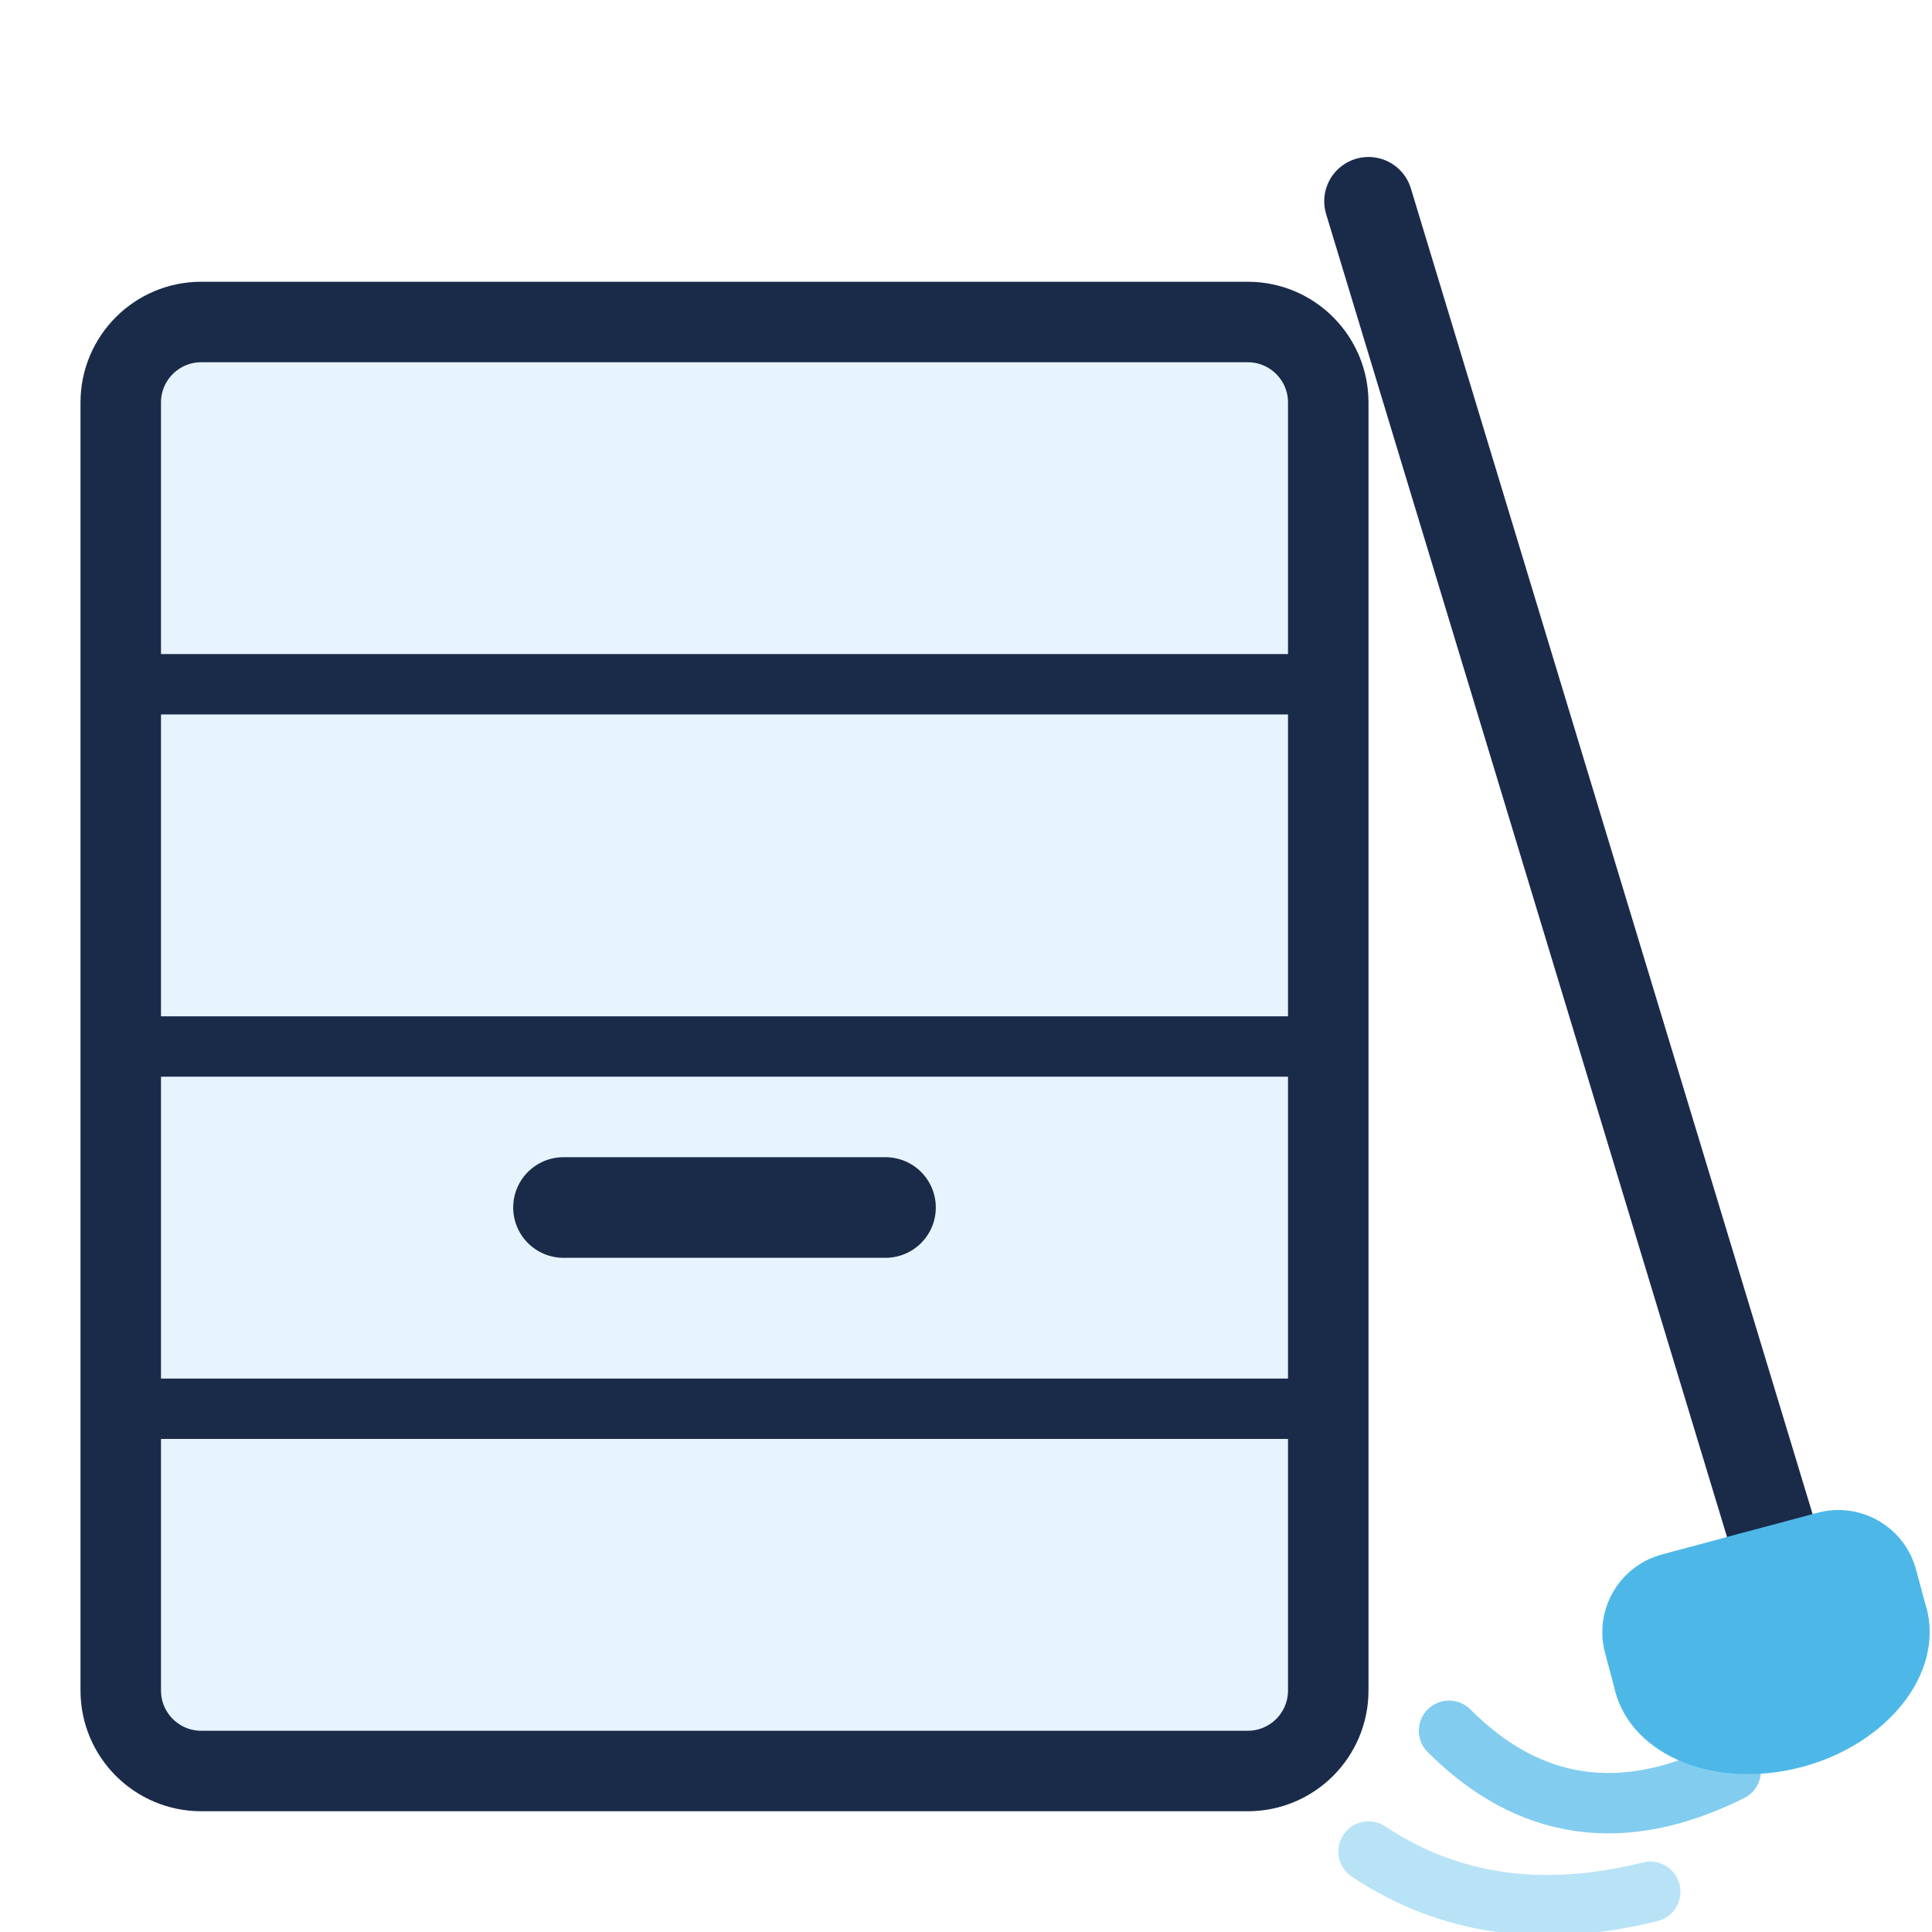
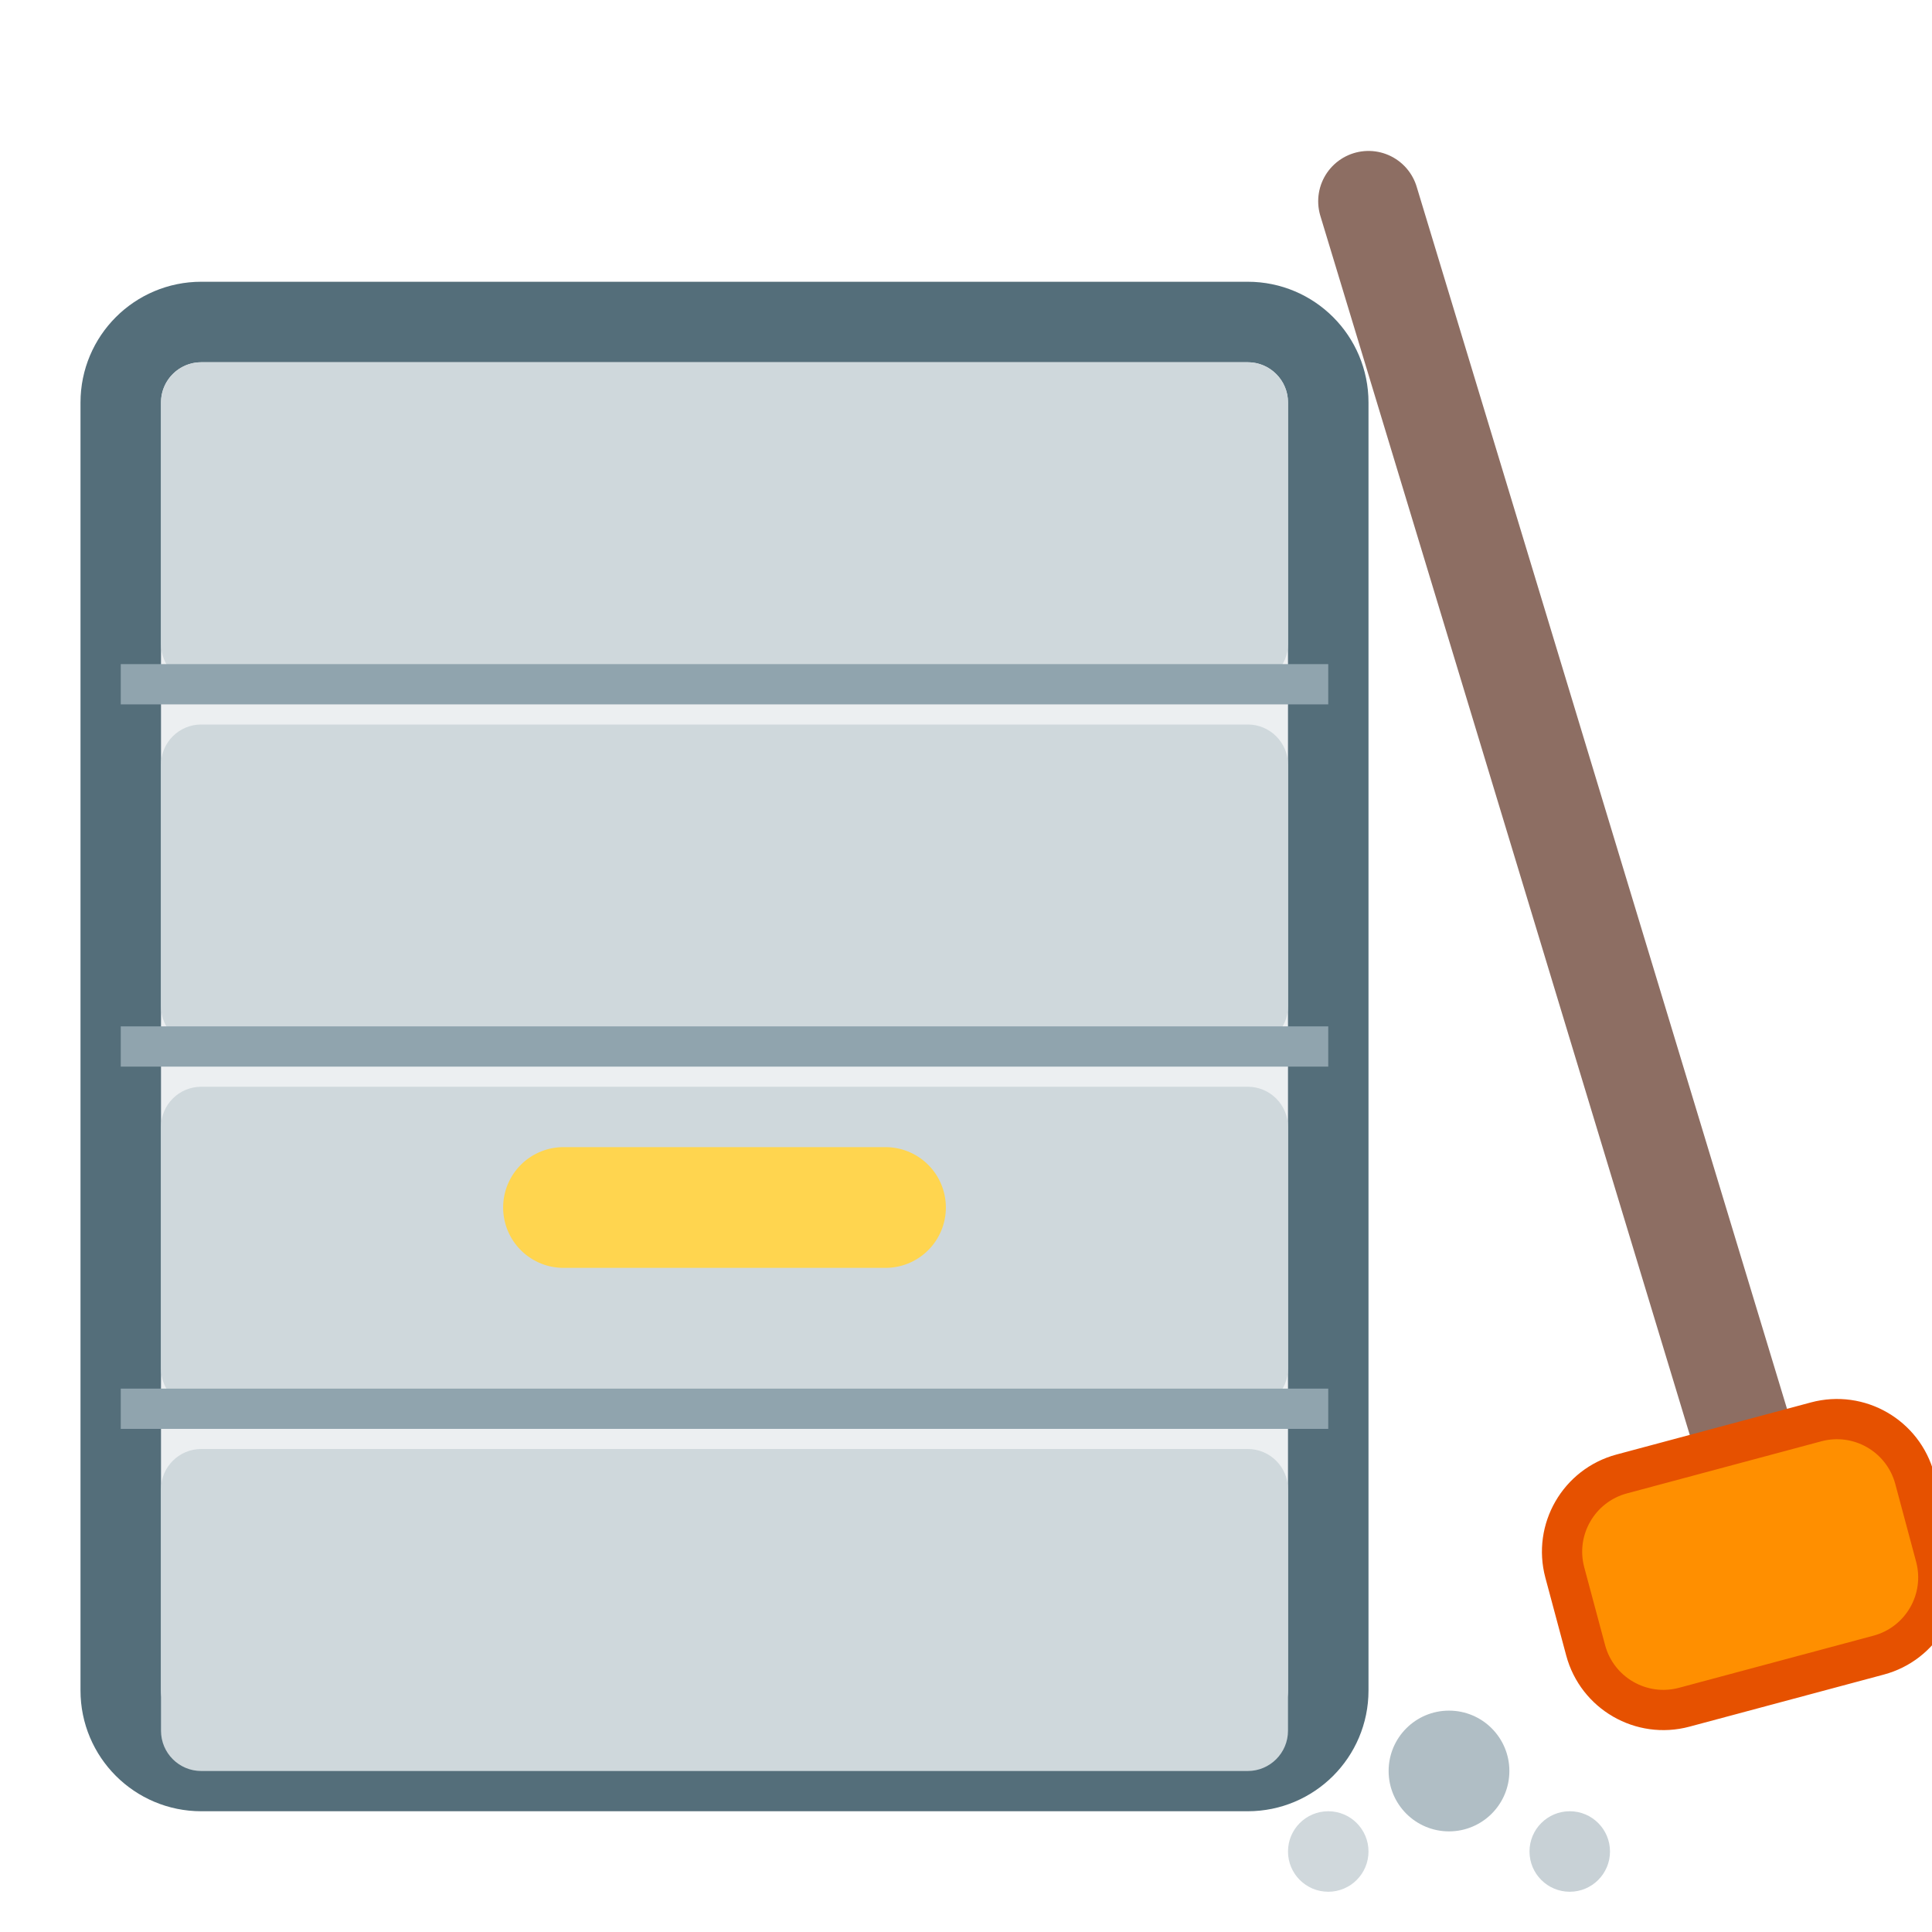
<svg xmlns="http://www.w3.org/2000/svg" viewBox="0 0 48 48" width="48" height="48">
-   <rect x="3" y="8" width="30" height="36" rx="2" fill="#e8f4fd" stroke="#1a2b4a" stroke-width="2" />
-   <line x1="3" y1="17" x2="33" y2="17" stroke="#1a2b4a" stroke-width="1.5" />
-   <line x1="3" y1="26" x2="33" y2="26" stroke="#1a2b4a" stroke-width="1.5" />
-   <line x1="3" y1="35" x2="33" y2="35" stroke="#1a2b4a" stroke-width="1.5" />
-   <line x1="14" y1="30" x2="22" y2="30" stroke="#1a2b4a" stroke-width="2.5" stroke-linecap="round" />
-   <line x1="34" y1="5" x2="44" y2="38" stroke="#1a2b4a" stroke-width="2.2" stroke-linecap="round" />
-   <ellipse cx="44" cy="41" rx="4" ry="3" fill="#4db8e8" transform="rotate(-15 44 41)" />
-   <rect x="40" y="38" width="8" height="5" rx="2" fill="#4db8e8" transform="rotate(-15 44 41)" />
-   <path d="M36 43 Q39 46 43 44" fill="none" stroke="#4db8e8" stroke-width="1.5" stroke-linecap="round" opacity="0.7" />
-   <path d="M34 46 Q37 48 41 47" fill="none" stroke="#4db8e8" stroke-width="1.5" stroke-linecap="round" opacity="0.4" />
+   <rect x="3" y="8" width="30" height="36" rx="2" fill="#ECEFF1" stroke="#546E7A" stroke-width="2" />
+   <rect x="4" y="9" width="28" height="8" rx="1" fill="#CFD8DC" />
+   <rect x="4" y="18" width="28" height="8" rx="1" fill="#CFD8DC" />
+   <rect x="4" y="27" width="28" height="8" rx="1" fill="#CFD8DC" />
+   <rect x="4" y="36" width="28" height="8" rx="1" fill="#CFD8DC" />
+   <line x1="3" y1="17" x2="33" y2="17" stroke="#90A4AE" stroke-width="1" />
+   <line x1="3" y1="26" x2="33" y2="26" stroke="#90A4AE" stroke-width="1" />
+   <line x1="3" y1="35" x2="33" y2="35" stroke="#90A4AE" stroke-width="1" />
+   <line x1="14" y1="30" x2="22" y2="30" stroke="#FFD54F" stroke-width="3" stroke-linecap="round" />
+   <line x1="34" y1="5" x2="44" y2="38" stroke="#8D6E63" stroke-width="2.5" stroke-linecap="round" />
+   <rect x="39" y="36" width="9" height="6" rx="2" fill="#FF8F00" transform="rotate(-15 43 39)" />
+   <rect x="39" y="36" width="9" height="6" rx="2" fill="none" stroke="#E65100" stroke-width="1" transform="rotate(-15 43 39)" />
+   <circle cx="36" cy="44" r="1.5" fill="#B0BEC5" />
+   <circle cx="33" cy="46" r="1" fill="#B0BEC5" opacity="0.6" />
+   <circle cx="39" cy="46" r="1" fill="#B0BEC5" opacity="0.7" />
</svg>
